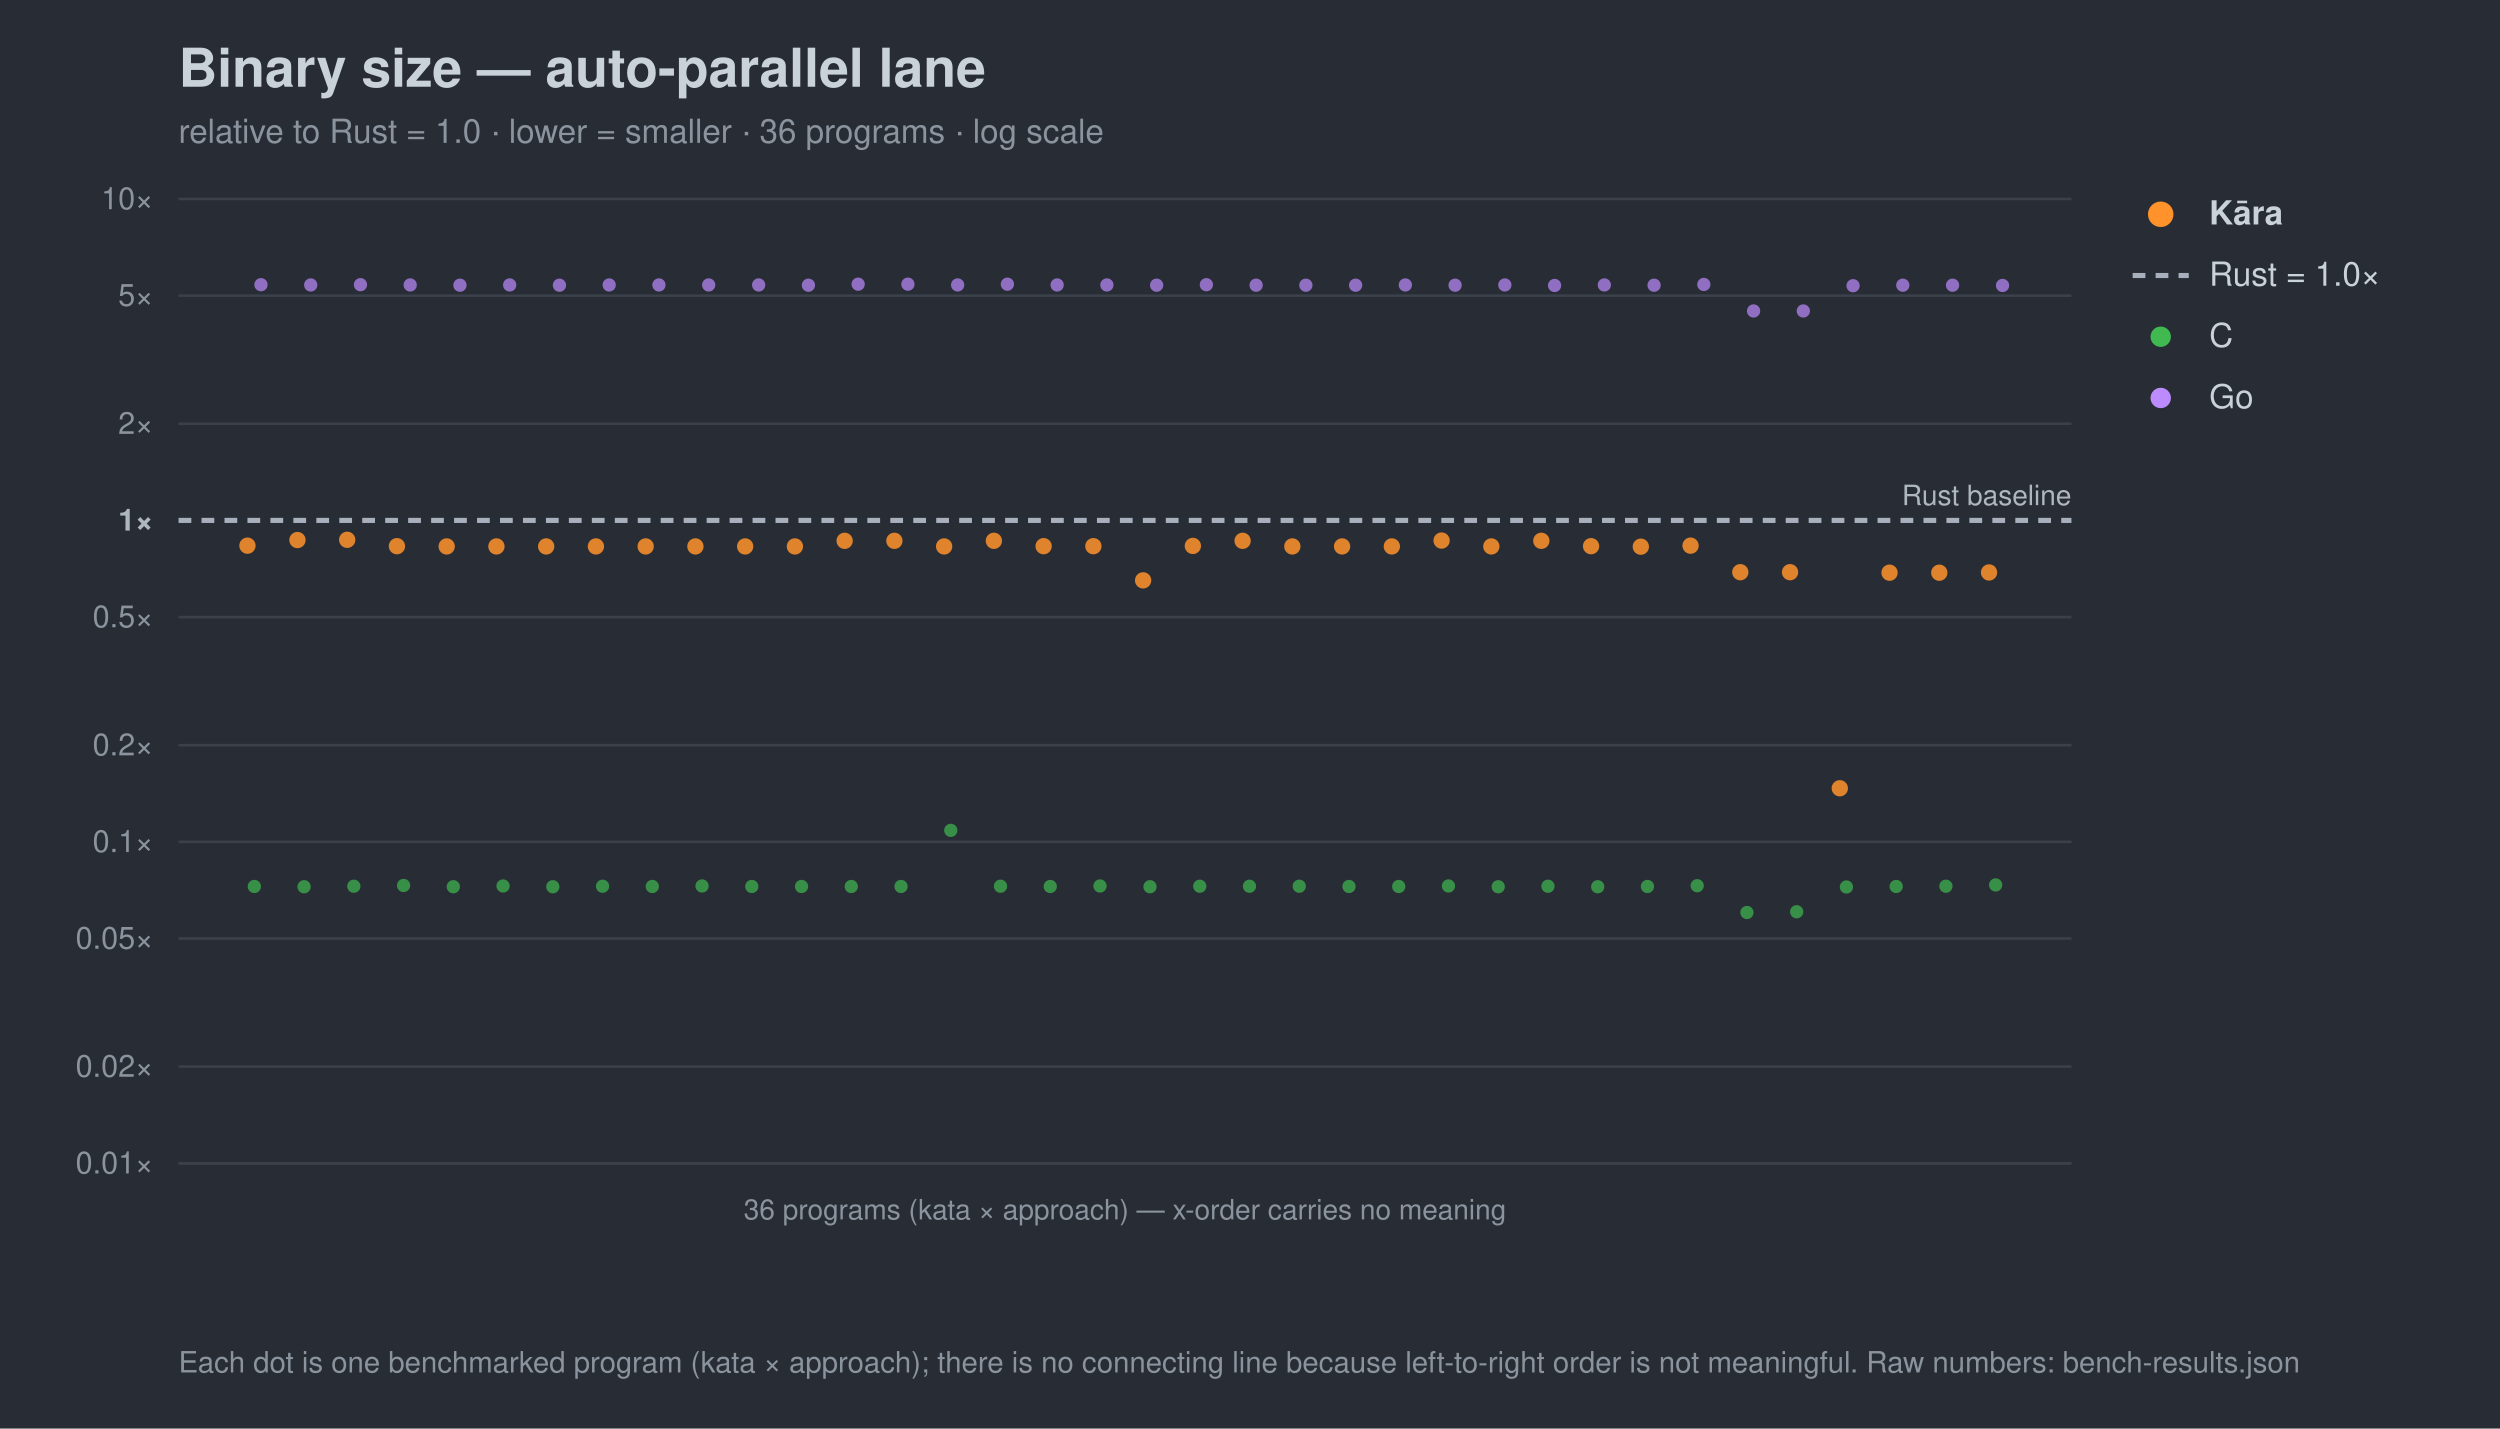
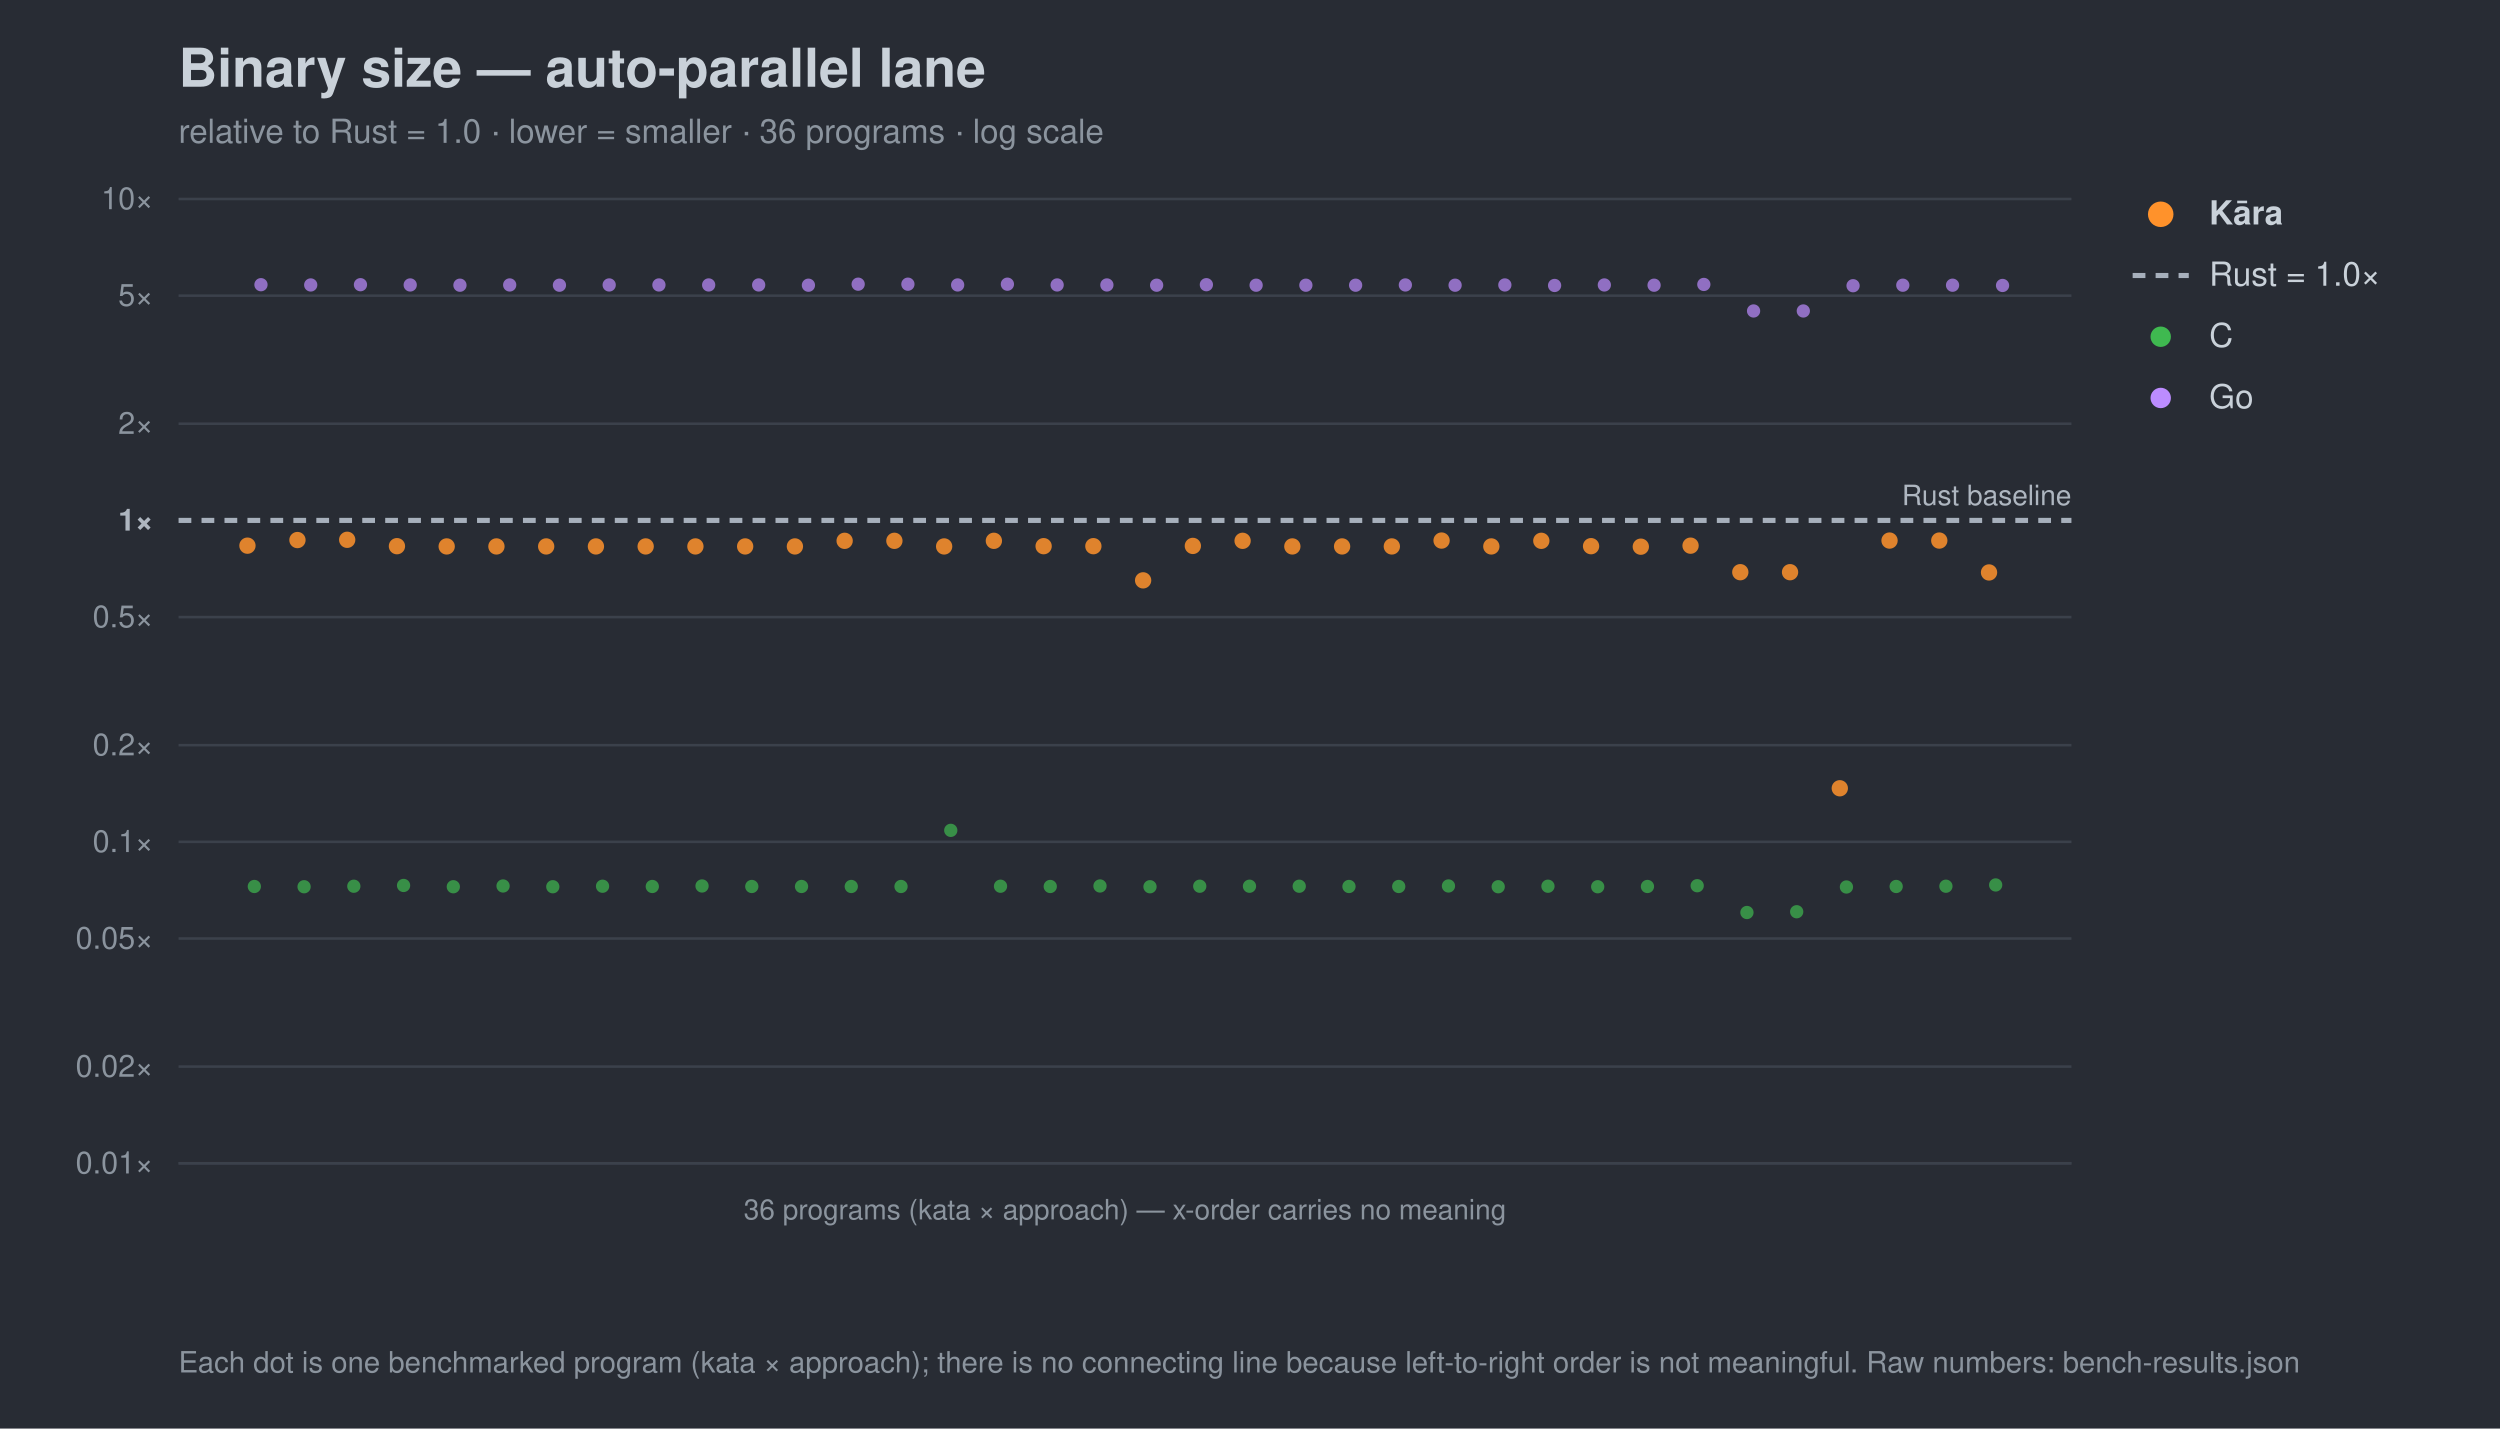
<svg xmlns="http://www.w3.org/2000/svg" width="980" height="560" viewBox="0 0 980 560" font-family="-apple-system,Segoe UI,Helvetica,Arial,sans-serif">
  <rect width="980" height="560" fill="#282c34" />
  <text x="70" y="34" font-size="21" font-weight="700" fill="#c9d1d9">Binary size — auto-parallel lane</text>
  <text x="70" y="56" font-size="13" fill="#8b949e">relative to Rust = 1.0 · lower = smaller · 36 programs · log scale</text>
  <line x1="70" y1="456.0" x2="812" y2="456.0" stroke="#3b414b" stroke-width="1" />
  <text x="60" y="460.0" font-size="12" text-anchor="end" fill="#8b949e">0.01×</text>
  <line x1="70" y1="418.1" x2="812" y2="418.1" stroke="#3b414b" stroke-width="1" />
  <text x="60" y="422.1" font-size="12" text-anchor="end" fill="#8b949e">0.02×</text>
  <line x1="70" y1="367.9" x2="812" y2="367.9" stroke="#3b414b" stroke-width="1" />
  <text x="60" y="371.9" font-size="12" text-anchor="end" fill="#8b949e">0.05×</text>
  <line x1="70" y1="330.0" x2="812" y2="330.0" stroke="#3b414b" stroke-width="1" />
  <text x="60" y="334.0" font-size="12" text-anchor="end" fill="#8b949e">0.1×</text>
  <line x1="70" y1="292.1" x2="812" y2="292.1" stroke="#3b414b" stroke-width="1" />
  <text x="60" y="296.1" font-size="12" text-anchor="end" fill="#8b949e">0.2×</text>
  <line x1="70" y1="241.9" x2="812" y2="241.9" stroke="#3b414b" stroke-width="1" />
  <text x="60" y="245.9" font-size="12" text-anchor="end" fill="#8b949e">0.5×</text>
  <line x1="70" y1="204.0" x2="812" y2="204.0" stroke="#a7b0bc" stroke-width="2" stroke-dasharray="5 4" />
  <text x="60" y="208.0" font-size="12" text-anchor="end" fill="#aeb6c0" font-weight="700">1×</text>
  <line x1="70" y1="166.1" x2="812" y2="166.1" stroke="#3b414b" stroke-width="1" />
  <text x="60" y="170.1" font-size="12" text-anchor="end" fill="#8b949e">2×</text>
  <line x1="70" y1="115.9" x2="812" y2="115.9" stroke="#3b414b" stroke-width="1" />
  <text x="60" y="119.9" font-size="12" text-anchor="end" fill="#8b949e">5×</text>
  <line x1="70" y1="78.0" x2="812" y2="78.0" stroke="#3b414b" stroke-width="1" />
  <text x="60" y="82.0" font-size="12" text-anchor="end" fill="#8b949e">10×</text>
  <text x="812" y="198.0" font-size="11" text-anchor="end" fill="#aeb6c0">Rust baseline</text>
  <line x1="70" y1="456" x2="812" y2="456" stroke="#3b414b" />
  <text x="441.0" y="478" font-size="11" text-anchor="middle" fill="#8b949e">36 programs (kata × approach) — x-order carries no meaning</text>
  <circle cx="99.7" cy="347.5" r="2.6" fill="#3fb950" opacity="0.7" />
  <circle cx="119.2" cy="347.6" r="2.6" fill="#3fb950" opacity="0.7" />
  <circle cx="138.7" cy="347.4" r="2.6" fill="#3fb950" opacity="0.7" />
  <circle cx="158.2" cy="347.1" r="2.6" fill="#3fb950" opacity="0.7" />
  <circle cx="177.7" cy="347.6" r="2.6" fill="#3fb950" opacity="0.7" />
  <circle cx="197.2" cy="347.3" r="2.6" fill="#3fb950" opacity="0.7" />
  <circle cx="216.7" cy="347.6" r="2.6" fill="#3fb950" opacity="0.7" />
  <circle cx="236.2" cy="347.4" r="2.6" fill="#3fb950" opacity="0.7" />
  <circle cx="255.7" cy="347.5" r="2.6" fill="#3fb950" opacity="0.7" />
  <circle cx="275.2" cy="347.3" r="2.6" fill="#3fb950" opacity="0.7" />
  <circle cx="294.7" cy="347.5" r="2.6" fill="#3fb950" opacity="0.7" />
  <circle cx="314.2" cy="347.5" r="2.6" fill="#3fb950" opacity="0.7" />
  <circle cx="333.7" cy="347.5" r="2.6" fill="#3fb950" opacity="0.7" />
  <circle cx="353.2" cy="347.5" r="2.6" fill="#3fb950" opacity="0.7" />
  <circle cx="372.7" cy="325.5" r="2.6" fill="#3fb950" opacity="0.7" />
  <circle cx="392.2" cy="347.4" r="2.6" fill="#3fb950" opacity="0.7" />
  <circle cx="411.7" cy="347.5" r="2.6" fill="#3fb950" opacity="0.7" />
  <circle cx="431.2" cy="347.3" r="2.6" fill="#3fb950" opacity="0.7" />
  <circle cx="450.8" cy="347.6" r="2.6" fill="#3fb950" opacity="0.7" />
  <circle cx="470.3" cy="347.4" r="2.6" fill="#3fb950" opacity="0.7" />
  <circle cx="489.8" cy="347.4" r="2.6" fill="#3fb950" opacity="0.7" />
  <circle cx="509.3" cy="347.4" r="2.6" fill="#3fb950" opacity="0.7" />
  <circle cx="528.8" cy="347.5" r="2.6" fill="#3fb950" opacity="0.7" />
  <circle cx="548.3" cy="347.5" r="2.6" fill="#3fb950" opacity="0.7" />
  <circle cx="567.8" cy="347.3" r="2.6" fill="#3fb950" opacity="0.7" />
  <circle cx="587.3" cy="347.6" r="2.6" fill="#3fb950" opacity="0.7" />
  <circle cx="606.8" cy="347.4" r="2.6" fill="#3fb950" opacity="0.7" />
  <circle cx="626.3" cy="347.6" r="2.6" fill="#3fb950" opacity="0.7" />
  <circle cx="645.8" cy="347.5" r="2.6" fill="#3fb950" opacity="0.7" />
  <circle cx="665.3" cy="347.2" r="2.6" fill="#3fb950" opacity="0.7" />
  <circle cx="684.8" cy="357.7" r="2.6" fill="#3fb950" opacity="0.7" />
  <circle cx="704.3" cy="357.4" r="2.6" fill="#3fb950" opacity="0.7" />
  <circle cx="723.8" cy="347.7" r="2.6" fill="#3fb950" opacity="0.7" />
  <circle cx="743.3" cy="347.5" r="2.6" fill="#3fb950" opacity="0.7" />
  <circle cx="762.8" cy="347.4" r="2.6" fill="#3fb950" opacity="0.7" />
  <circle cx="782.3" cy="346.9" r="2.6" fill="#3fb950" opacity="0.7" />
  <circle cx="102.3" cy="111.6" r="2.6" fill="#bc8cff" opacity="0.7" />
  <circle cx="121.8" cy="111.7" r="2.6" fill="#bc8cff" opacity="0.7" />
  <circle cx="141.3" cy="111.6" r="2.6" fill="#bc8cff" opacity="0.7" />
  <circle cx="160.8" cy="111.7" r="2.6" fill="#bc8cff" opacity="0.7" />
  <circle cx="180.3" cy="111.8" r="2.6" fill="#bc8cff" opacity="0.7" />
  <circle cx="199.8" cy="111.7" r="2.6" fill="#bc8cff" opacity="0.7" />
  <circle cx="219.3" cy="111.8" r="2.6" fill="#bc8cff" opacity="0.7" />
  <circle cx="238.8" cy="111.7" r="2.6" fill="#bc8cff" opacity="0.7" />
  <circle cx="258.3" cy="111.7" r="2.6" fill="#bc8cff" opacity="0.7" />
  <circle cx="277.8" cy="111.7" r="2.6" fill="#bc8cff" opacity="0.7" />
  <circle cx="297.4" cy="111.7" r="2.6" fill="#bc8cff" opacity="0.7" />
  <circle cx="316.9" cy="111.8" r="2.6" fill="#bc8cff" opacity="0.7" />
  <circle cx="336.4" cy="111.4" r="2.6" fill="#bc8cff" opacity="0.7" />
  <circle cx="355.9" cy="111.4" r="2.6" fill="#bc8cff" opacity="0.7" />
  <circle cx="375.4" cy="111.7" r="2.6" fill="#bc8cff" opacity="0.7" />
  <circle cx="394.9" cy="111.4" r="2.6" fill="#bc8cff" opacity="0.7" />
  <circle cx="414.4" cy="111.7" r="2.6" fill="#bc8cff" opacity="0.7" />
  <circle cx="433.9" cy="111.7" r="2.6" fill="#bc8cff" opacity="0.7" />
  <circle cx="453.4" cy="111.8" r="2.6" fill="#bc8cff" opacity="0.7" />
  <circle cx="472.9" cy="111.6" r="2.6" fill="#bc8cff" opacity="0.7" />
  <circle cx="492.4" cy="111.8" r="2.6" fill="#bc8cff" opacity="0.7" />
  <circle cx="511.9" cy="111.8" r="2.6" fill="#bc8cff" opacity="0.7" />
  <circle cx="531.4" cy="111.8" r="2.6" fill="#bc8cff" opacity="0.7" />
  <circle cx="550.9" cy="111.7" r="2.6" fill="#bc8cff" opacity="0.7" />
  <circle cx="570.4" cy="111.8" r="2.6" fill="#bc8cff" opacity="0.7" />
  <circle cx="589.9" cy="111.7" r="2.6" fill="#bc8cff" opacity="0.7" />
  <circle cx="609.4" cy="111.9" r="2.6" fill="#bc8cff" opacity="0.7" />
  <circle cx="628.9" cy="111.7" r="2.6" fill="#bc8cff" opacity="0.7" />
  <circle cx="648.4" cy="111.8" r="2.6" fill="#bc8cff" opacity="0.7" />
  <circle cx="667.9" cy="111.5" r="2.6" fill="#bc8cff" opacity="0.7" />
  <circle cx="687.4" cy="121.9" r="2.6" fill="#bc8cff" opacity="0.7" />
  <circle cx="706.9" cy="121.9" r="2.6" fill="#bc8cff" opacity="0.7" />
  <circle cx="726.4" cy="112.0" r="2.6" fill="#bc8cff" opacity="0.7" />
  <circle cx="745.9" cy="111.8" r="2.6" fill="#bc8cff" opacity="0.7" />
  <circle cx="765.4" cy="111.8" r="2.6" fill="#bc8cff" opacity="0.7" />
  <circle cx="785.0" cy="111.9" r="2.6" fill="#bc8cff" opacity="0.7" />
  <circle cx="97.0" cy="213.9" r="3.2" fill="#ff922b" opacity="0.85" />
  <circle cx="116.6" cy="211.7" r="3.2" fill="#ff922b" opacity="0.85" />
  <circle cx="136.1" cy="211.6" r="3.2" fill="#ff922b" opacity="0.85" />
  <circle cx="155.6" cy="214.1" r="3.2" fill="#ff922b" opacity="0.85" />
  <circle cx="175.1" cy="214.2" r="3.2" fill="#ff922b" opacity="0.85" />
  <circle cx="194.6" cy="214.2" r="3.2" fill="#ff922b" opacity="0.85" />
  <circle cx="214.1" cy="214.2" r="3.2" fill="#ff922b" opacity="0.85" />
  <circle cx="233.6" cy="214.2" r="3.2" fill="#ff922b" opacity="0.85" />
  <circle cx="253.1" cy="214.2" r="3.2" fill="#ff922b" opacity="0.85" />
  <circle cx="272.6" cy="214.2" r="3.2" fill="#ff922b" opacity="0.85" />
  <circle cx="292.1" cy="214.2" r="3.2" fill="#ff922b" opacity="0.85" />
  <circle cx="311.6" cy="214.2" r="3.2" fill="#ff922b" opacity="0.85" />
  <circle cx="331.1" cy="212.0" r="3.2" fill="#ff922b" opacity="0.85" />
  <circle cx="350.6" cy="212.0" r="3.2" fill="#ff922b" opacity="0.85" />
  <circle cx="370.1" cy="214.2" r="3.2" fill="#ff922b" opacity="0.85" />
  <circle cx="389.6" cy="212.0" r="3.2" fill="#ff922b" opacity="0.85" />
  <circle cx="409.1" cy="214.1" r="3.2" fill="#ff922b" opacity="0.85" />
  <circle cx="428.6" cy="214.1" r="3.2" fill="#ff922b" opacity="0.85" />
  <circle cx="448.1" cy="227.5" r="3.2" fill="#ff922b" opacity="0.85" />
  <circle cx="467.6" cy="214.0" r="3.2" fill="#ff922b" opacity="0.85" />
  <circle cx="487.1" cy="212.0" r="3.2" fill="#ff922b" opacity="0.85" />
  <circle cx="506.6" cy="214.2" r="3.2" fill="#ff922b" opacity="0.85" />
  <circle cx="526.1" cy="214.2" r="3.2" fill="#ff922b" opacity="0.85" />
  <circle cx="545.6" cy="214.2" r="3.2" fill="#ff922b" opacity="0.85" />
  <circle cx="565.1" cy="211.9" r="3.2" fill="#ff922b" opacity="0.85" />
  <circle cx="584.6" cy="214.2" r="3.2" fill="#ff922b" opacity="0.85" />
  <circle cx="604.2" cy="212.0" r="3.2" fill="#ff922b" opacity="0.85" />
  <circle cx="623.7" cy="214.1" r="3.2" fill="#ff922b" opacity="0.85" />
  <circle cx="643.2" cy="214.3" r="3.2" fill="#ff922b" opacity="0.85" />
  <circle cx="662.7" cy="213.9" r="3.2" fill="#ff922b" opacity="0.85" />
  <circle cx="682.2" cy="224.3" r="3.2" fill="#ff922b" opacity="0.85" />
  <circle cx="701.7" cy="224.3" r="3.2" fill="#ff922b" opacity="0.85" />
  <circle cx="721.2" cy="309.0" r="3.2" fill="#ff922b" opacity="0.85" />
-   <circle cx="740.7" cy="224.5" r="3.2" fill="#ff922b" opacity="0.85" />
-   <circle cx="760.2" cy="224.5" r="3.2" fill="#ff922b" opacity="0.85" />
+   <circle cx="740.7" cy="211.9" r="3.2" fill="#ff922b" opacity="0.85" />
+   <circle cx="760.2" cy="211.9" r="3.2" fill="#ff922b" opacity="0.85" />
  <circle cx="779.7" cy="224.4" r="3.2" fill="#ff922b" opacity="0.85" />
  <circle cx="847" cy="84" r="5" fill="#ff922b" />
  <text x="866" y="88" font-size="13" fill="#c9d1d9" font-weight="700">Kāra</text>
  <line x1="836" y1="108" x2="858" y2="108" stroke="#a7b0bc" stroke-width="2" stroke-dasharray="5 4" />
  <text x="866" y="112" font-size="13" fill="#c9d1d9" font-weight="400">Rust = 1.0×</text>
  <circle cx="847" cy="132" r="4" fill="#3fb950" />
  <text x="866" y="136" font-size="13" fill="#c9d1d9" font-weight="400">C</text>
  <circle cx="847" cy="156" r="4" fill="#bc8cff" />
  <text x="866" y="160" font-size="13" fill="#c9d1d9" font-weight="400">Go</text>
  <text x="70" y="538" font-size="11.5" fill="#8b949e">Each dot is one benchmarked program (kata × approach); there is no connecting line because left-to-right order is not meaningful. Raw numbers: bench-results.json</text>
</svg>
